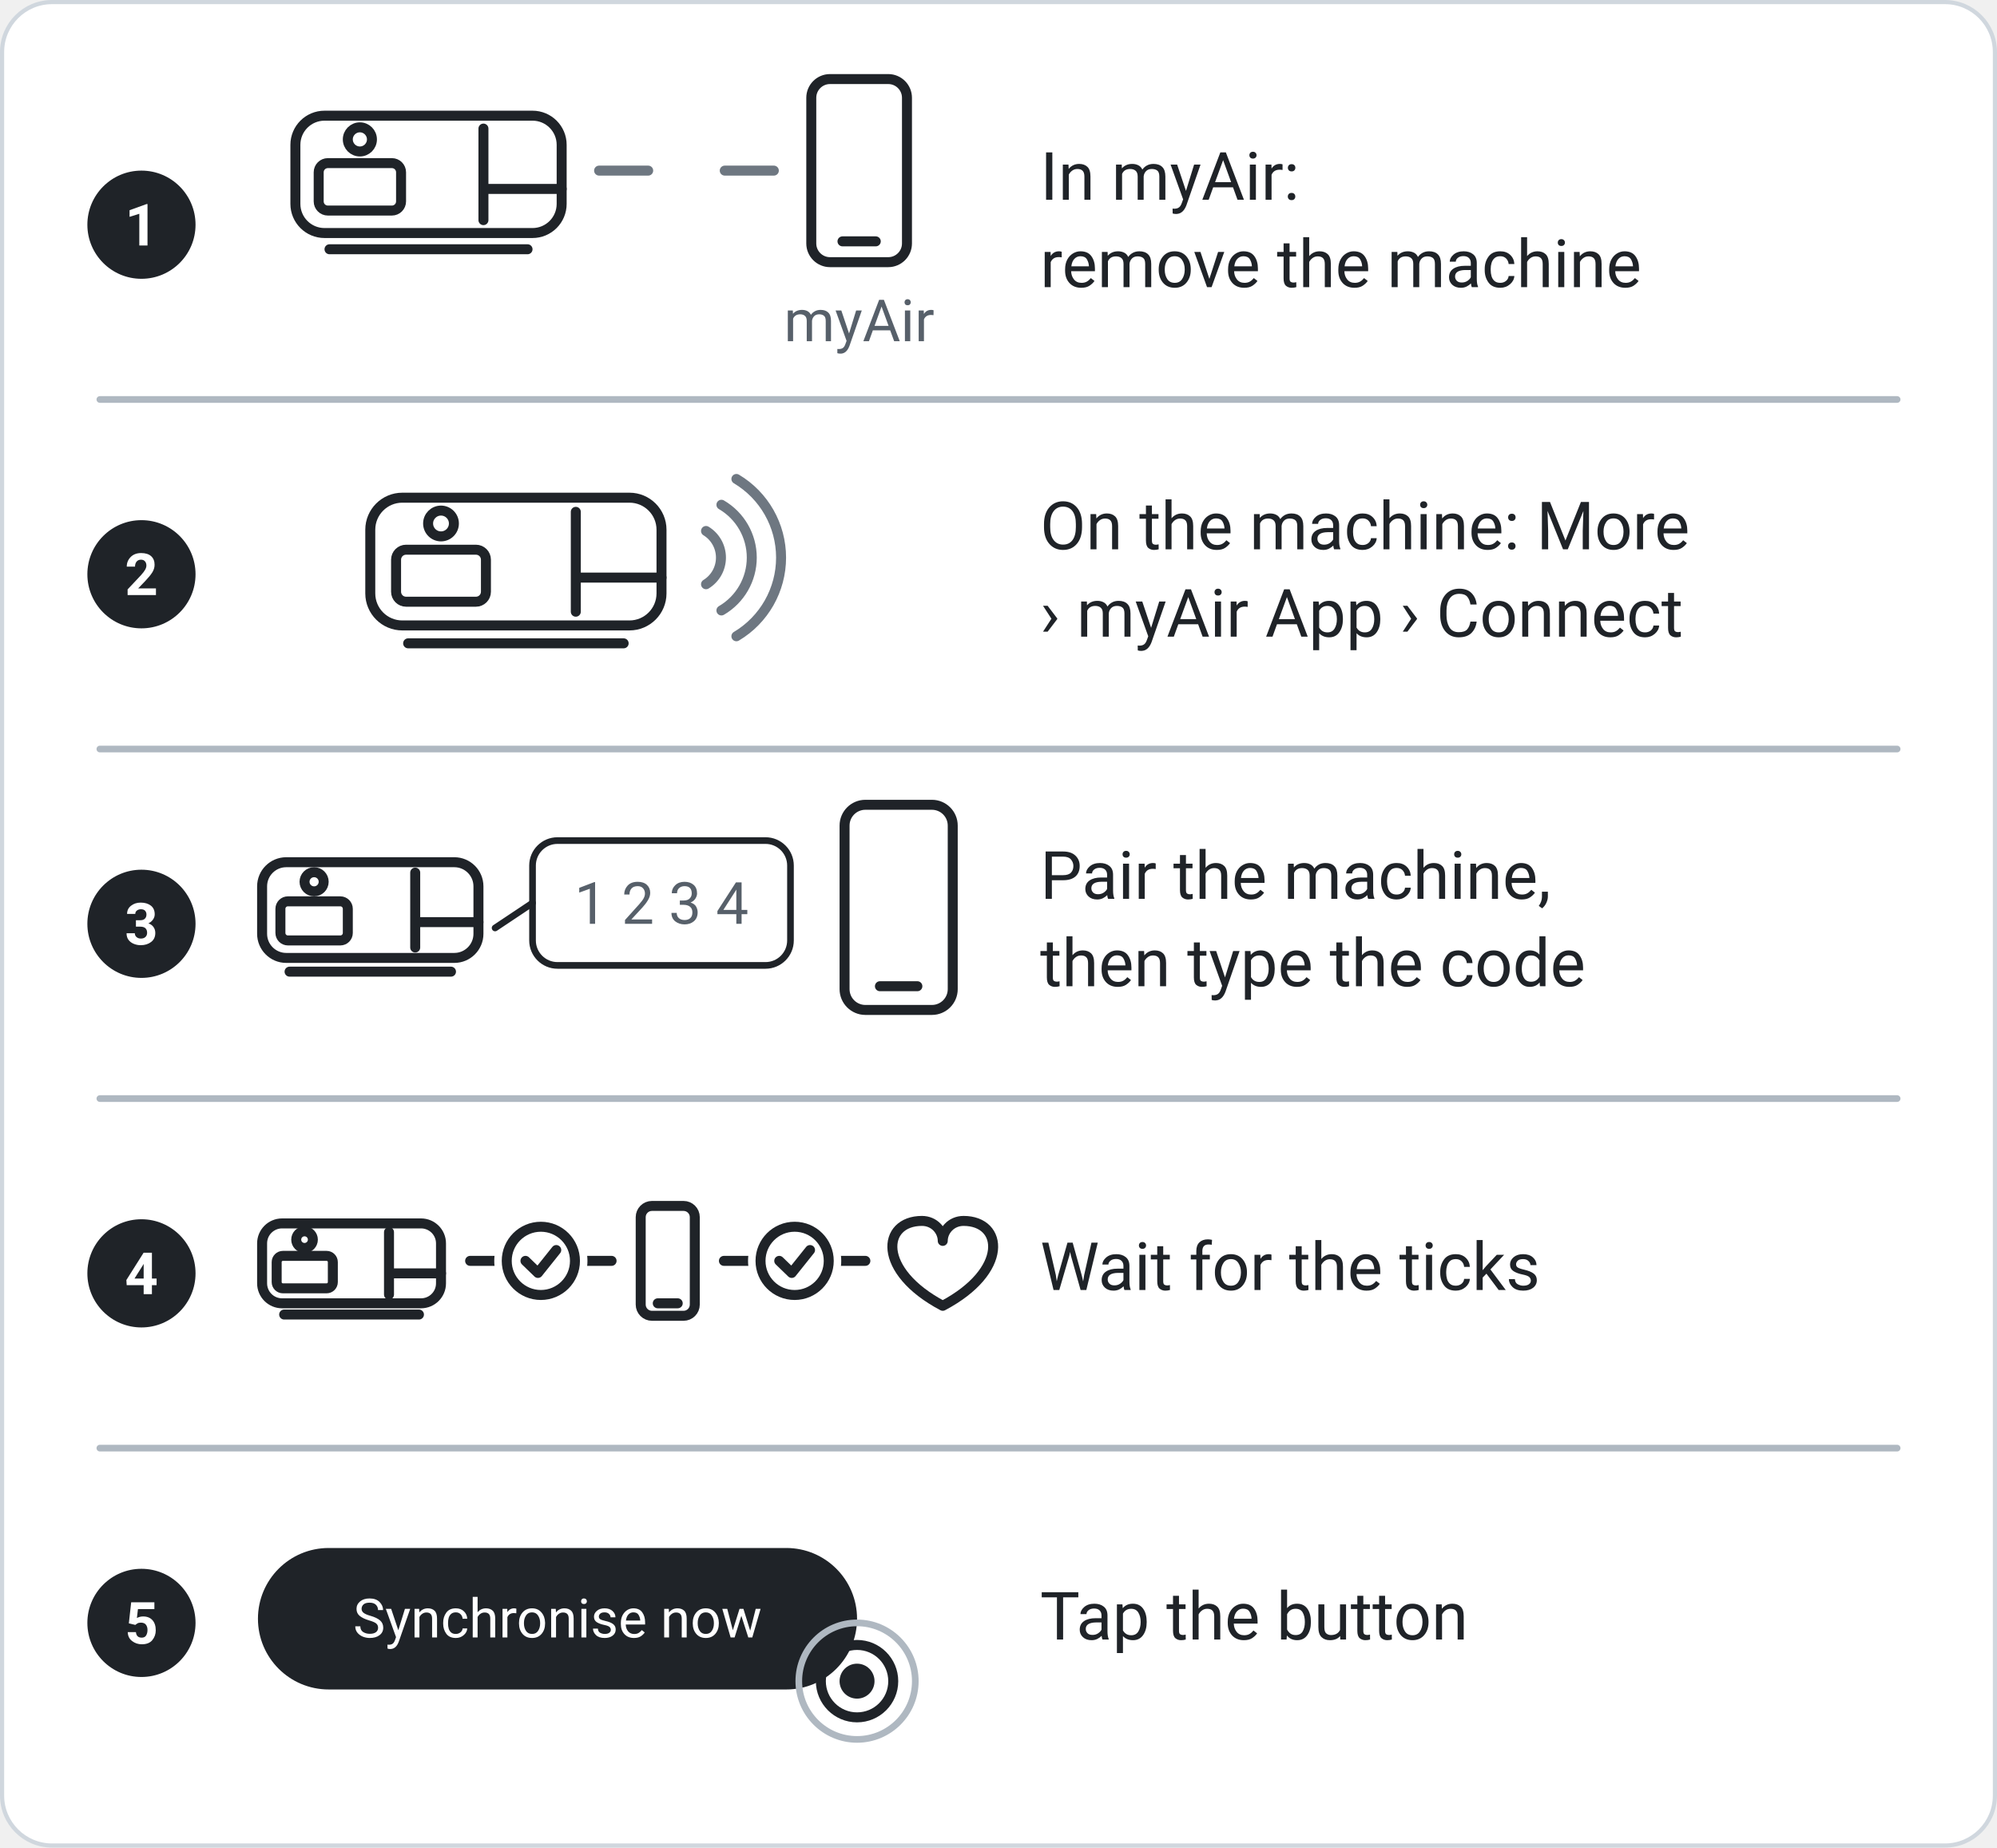
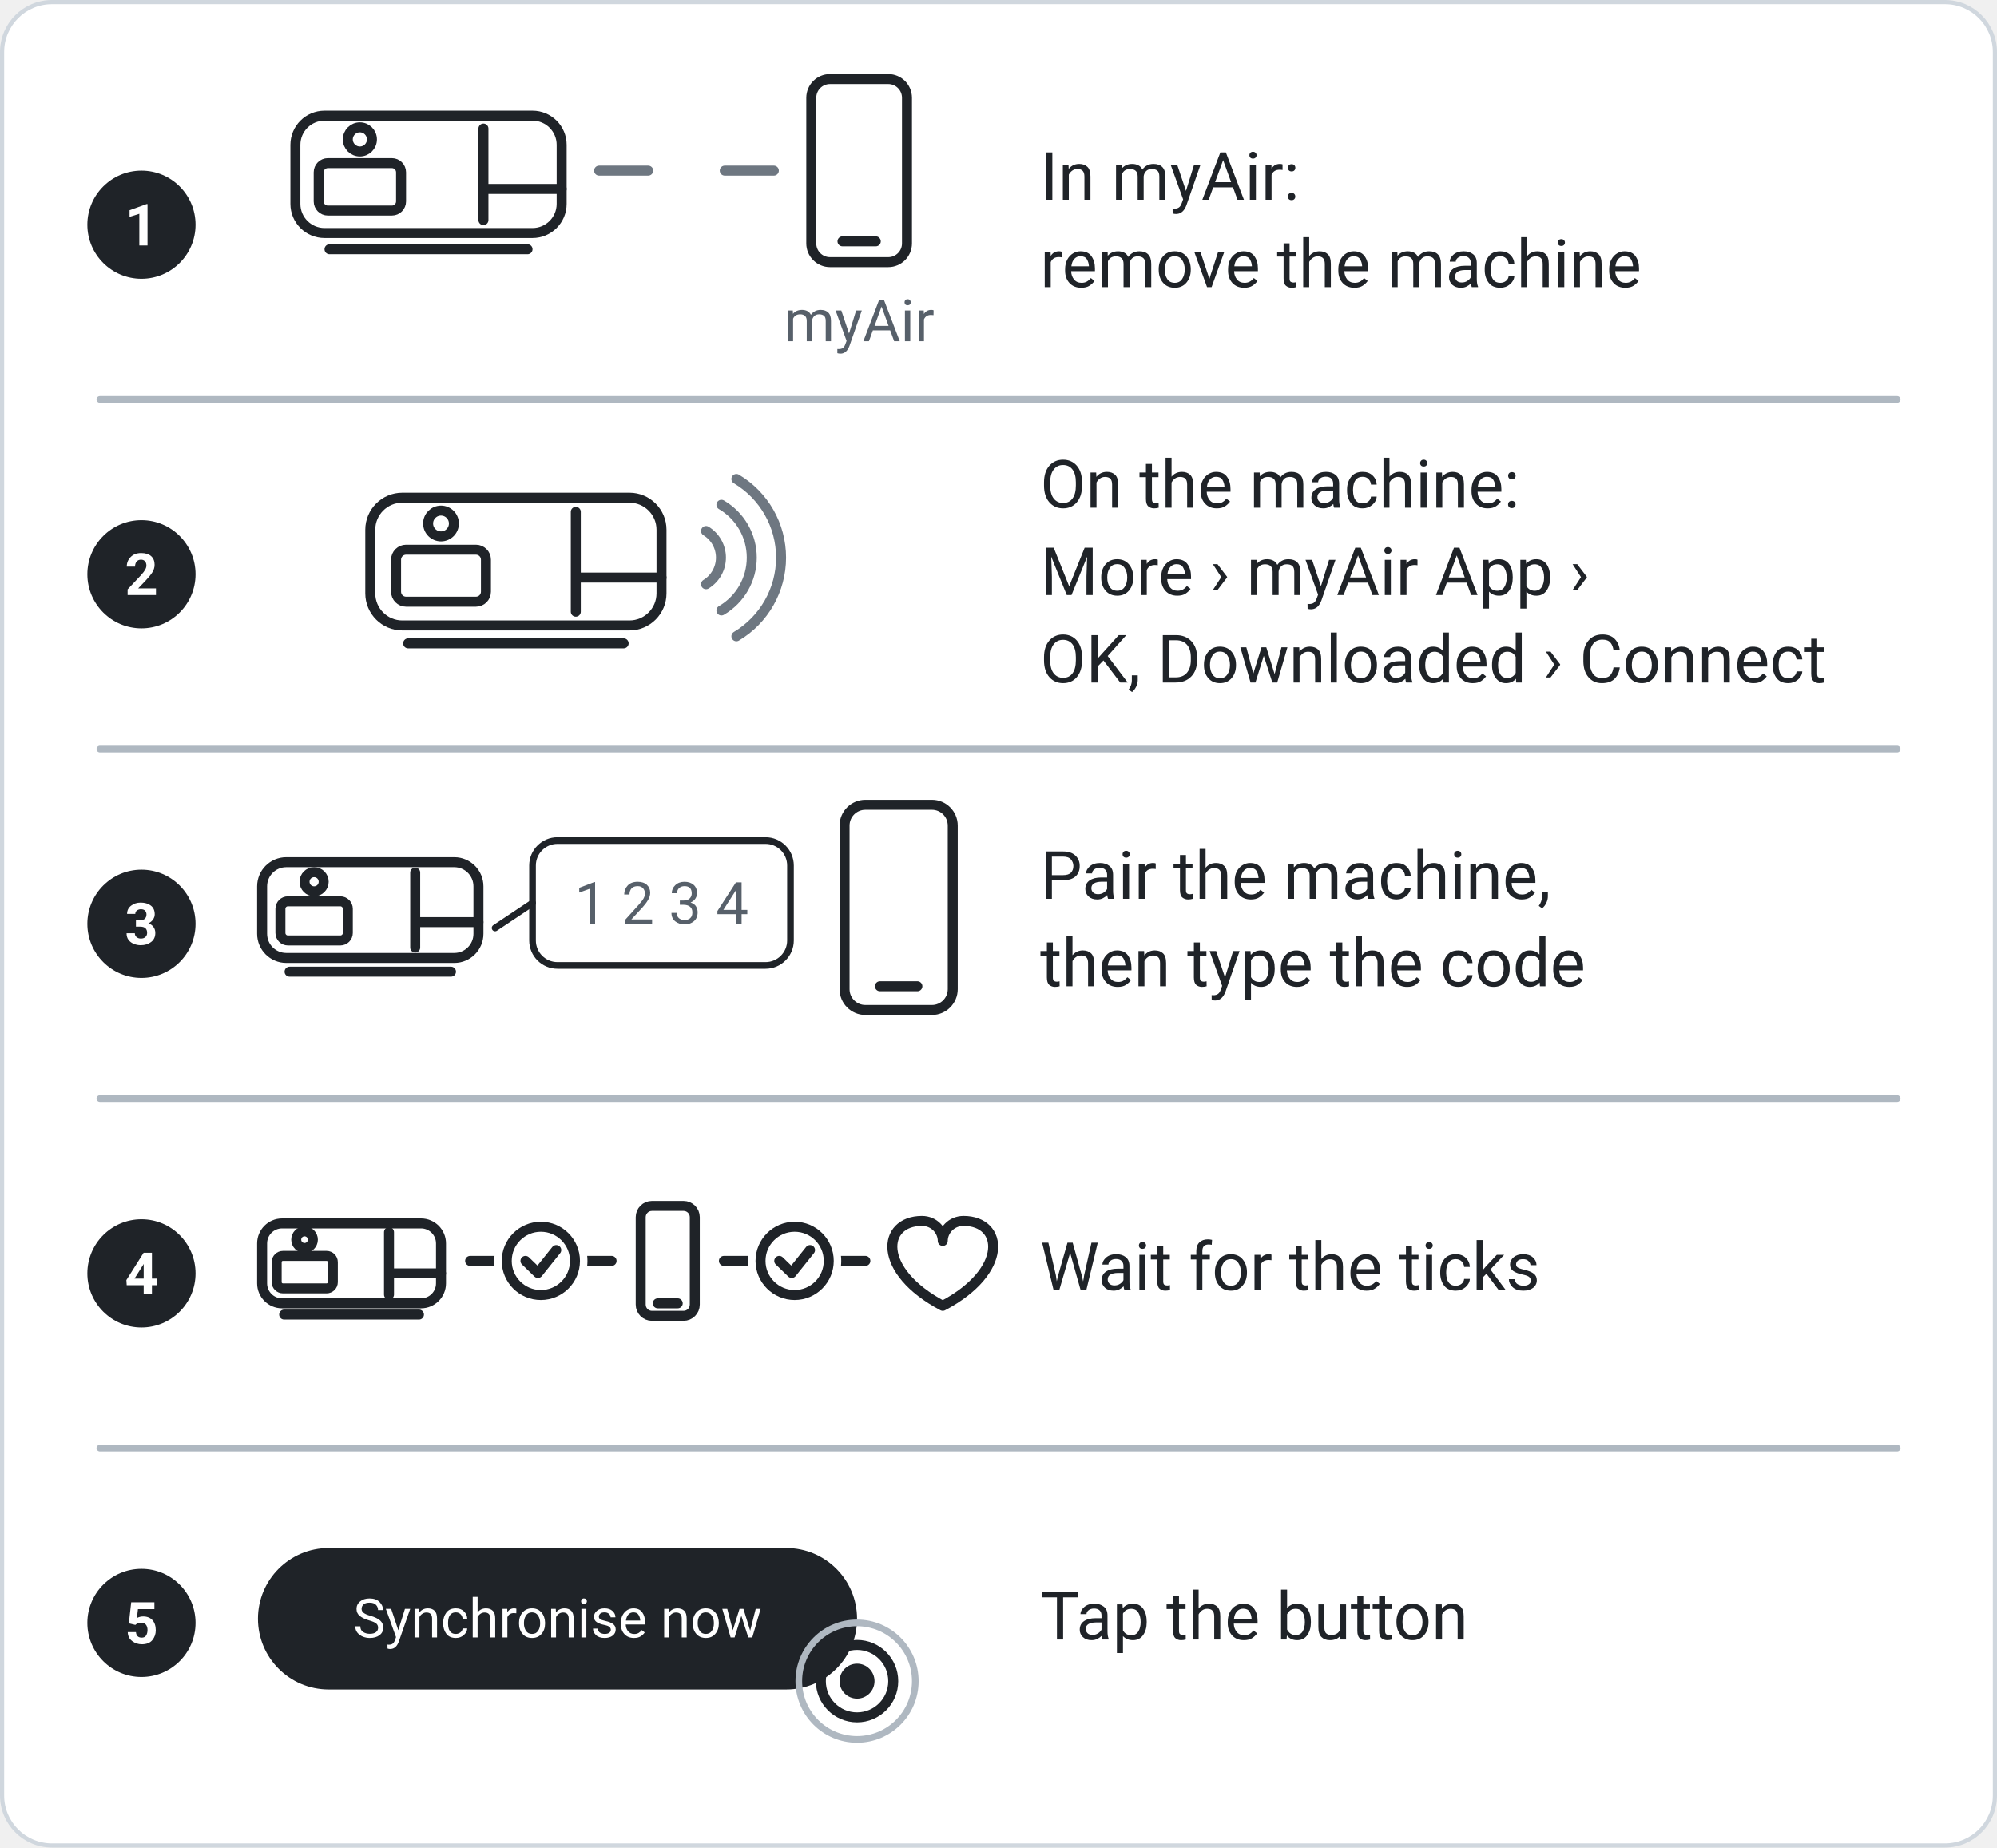
- <svg xmlns="http://www.w3.org/2000/svg" viewBox="0 0 480 444" width="480" height="444" role="img" aria-label="First-time setup in five steps: remove the machine from myAir; on the machine choose More, myAir App, Connect; in PAPRelay tap Pair the machine and type the code that the machine shows; wait for the ticks; tap Synchronise now.">
+ <svg xmlns="http://www.w3.org/2000/svg" viewBox="0 0 480 444" width="480" height="444" role="img" aria-label="First-time setup in five steps: remove the machine from myAir; on the machine choose More, myAir App, OK, Downloaded, Connect; in PAPRelay tap Pair the machine and type the code that the machine shows; wait for the ticks; tap Synchronise now.">
  <style>
  .paper { fill: #ffffff; stroke: #d0d7de; stroke-width: 1; }
  .ink { fill: none; stroke: #1f2328; stroke-width: 2.4; stroke-linecap: round; stroke-linejoin: round; }
  .thin { fill: none; stroke: #1f2328; stroke-width: 1.6; stroke-linecap: round; stroke-linejoin: round; }
  .line { fill: none; stroke: #6e7781; stroke-width: 2.4; stroke-linecap: round; stroke-linejoin: round; }
  .faint { fill: none; stroke: #afb8c1; stroke-width: 1.6; stroke-linecap: round; stroke-linejoin: round; }
  .dash { stroke-dasharray: 7 7; }
  .solid { fill: #1f2328; stroke: none; }
  .hole { fill: #ffffff; stroke: none; }
  .bad { fill: #cf222e; stroke: none; }
  .badline { fill: none; stroke: #cf222e; stroke-width: 2.4; stroke-linecap: round; }
  .onbad { fill: none; stroke: #ffffff; stroke-width: 2.4; stroke-linecap: round; }
  text { font-family: -apple-system, "Segoe UI", Roboto, Helvetica, Arial, sans-serif; fill: #1f2328; }
  .t { font-size: 16px; }
  .b { font-size: 16px; font-weight: 600; }
  .s { font-size: 14px; fill: #57606a; }
  .c { font-size: 13px; }
  .x { font-size: 12px; fill: #57606a; }
  .num { font-size: 14px; font-weight: 700; fill: #ffffff; }
  .on { fill: #ffffff; }
  @media (prefers-color-scheme: dark) {
    .paper { fill: #0d1117; stroke: #30363d; }
    .ink, .thin { stroke: #e6edf3; }
    .line { stroke: #8b949e; }
    .faint { stroke: #484f58; }
    .solid { fill: #e6edf3; }
    .hole { fill: #0d1117; }
    .bad { fill: #f85149; }
    .badline { stroke: #f85149; }
    .onbad { stroke: #0d1117; }
    text { fill: #e6edf3; }
    .s, .x { fill: #8b949e; }
    .num, .on { fill: #0d1117; }
  }
</style>
  <rect class="paper" x="0.5" y="0.5" width="479" height="443" rx="12" />
  <circle class="solid" cx="34" cy="54" r="13" />
  <text class="num" x="34" y="59" text-anchor="middle">1</text>
  <circle class="solid" cx="34" cy="138" r="13" />
  <text class="num" x="34" y="143" text-anchor="middle">2</text>
  <path class="faint" d="M24 96H456" />
  <circle class="solid" cx="34" cy="222" r="13" />
  <text class="num" x="34" y="227" text-anchor="middle">3</text>
  <path class="faint" d="M24 180H456" />
  <circle class="solid" cx="34" cy="306" r="13" />
  <text class="num" x="34" y="311" text-anchor="middle">4</text>
  <path class="faint" d="M24 264H456" />
  <circle class="solid" cx="34" cy="390" r="13" />
  <text class="num" x="34" y="395" text-anchor="middle">5</text>
  <path class="faint" d="M24 348H456" />
  <rect class="ink" x="71" y="27.8" width="64" height="28.2" rx="7" />
  <rect class="ink" x="76.6" y="39.2" width="19.8" height="11.4" rx="2.2" />
  <circle class="ink" cx="86.5" cy="33.5" r="2.9" />
  <path class="ink" d="M116.2 30.9V52.9M116.2 45.4H135M79.2 59.9H126.8" />
  <rect class="ink" x="195" y="19" width="23" height="44" rx="4.5" />
  <path class="ink" d="M202.5 58H210.5" />
  <path class="line" d="M144 41H155.8M174.2 41H186" />
  <text class="s" x="206.5" y="82" text-anchor="middle">myAir</text>
  <text class="t" x="250" y="48" text-anchor="start">In myAir:</text>
  <text class="t" x="250" y="69" text-anchor="start">remove the machine</text>
  <rect class="ink" x="89" y="119.6" width="70" height="30.7" rx="7.7" />
  <rect class="ink" x="95.2" y="132.1" width="21.6" height="12.5" rx="2.4" />
  <circle class="ink" cx="106" cy="125.8" r="3.1" />
  <path class="ink" d="M138.4 123V147M138.4 138.8H159M98.1 154.6H149.9" />
  <path class="line" d="M169.7 127.6A7.5 7.5 0 0 1 169.7 140.4" />
  <path class="line" d="M173.4 121.3A14.7 14.7 0 0 1 173.4 146.7" />
  <path class="line" d="M177 115.1A22 22 0 0 1 177 152.9" />
-   <text class="t" x="250" y="132" text-anchor="start">On the machine: More</text>
-   <text class="t" x="250" y="153" text-anchor="start">› myAir App › Connect</text>
+   <text class="t" x="250" y="122" text-anchor="start">On the machine:</text>
+   <text class="t" x="250" y="143" text-anchor="start">More › myAir App ›</text>
+   <text class="t" x="250" y="164" text-anchor="start">OK, Downloaded › Connect</text>
  <rect class="ink" x="63" y="207.2" width="52" height="23" rx="5.8" />
  <rect class="ink" x="67.4" y="216.6" width="16.2" height="9.4" rx="1.8" />
  <circle class="ink" cx="75.5" cy="211.9" r="2.3" />
  <path class="ink" d="M99.8 209.7V227.7M99.8 221.6H115M69.6 233.5H108.4" />
  <rect class="thin" x="128" y="202" width="62" height="30" rx="6" />
  <path class="thin" d="M128 217L119 223" />
  <text class="s" x="159" y="222" text-anchor="middle">1 2 3 4</text>
  <rect class="ink" x="203" y="193.4" width="26" height="49.3" rx="5" />
  <path class="ink" d="M211.5 237H220.5" />
  <text class="t" x="250" y="216" text-anchor="start">Pair the machine,</text>
  <text class="t" x="250" y="237" text-anchor="start">then type the code</text>
  <rect class="ink" x="63" y="294" width="43" height="19.2" rx="4.8" />
  <rect class="ink" x="66.5" y="301.8" width="13.5" height="7.8" rx="1.5" />
  <circle class="ink" cx="73.2" cy="297.9" r="2" />
  <path class="ink" d="M93.5 296.1V311.1M93.5 306H106M68.3 315.9H100.7" />
  <rect class="ink" x="154" y="289.8" width="13" height="26.4" rx="2.7" />
  <path class="ink" d="M158.1 313.2H162.9" />
  <path class="ink" d="M226.6 313.8C210.7 305.4 212 293.4 221.6 293.4C224.6 293.4 226.6 295.8 226.6 298.2C226.6 295.8 228.6 293.4 231.6 293.4C241.2 293.4 242.5 305.4 226.6 313.8Z" />
  <path class="ink" d="M113 303H147" />
  <circle class="hole" cx="130" cy="303" r="11.2" />
  <circle class="ink" cx="130" cy="303" r="8.2" />
  <path class="ink" d="M126.3 303L129.3 305.9L133.7 300.4" />
  <path class="ink" d="M174 303H208" />
  <circle class="hole" cx="191" cy="303" r="11.2" />
  <circle class="ink" cx="191" cy="303" r="8.2" />
  <path class="ink" d="M187.3 303L190.3 305.9L194.7 300.4" />
  <text class="t" x="250" y="310" text-anchor="start">Wait for the ticks</text>
  <rect class="solid" x="62" y="372" width="144" height="34" rx="17" />
  <text class="c on" x="134" y="393.5" text-anchor="middle">Synchronise now</text>
  <circle class="solid" cx="206" cy="404" r="4.2" />
  <circle class="ink" cx="206" cy="404" r="8.7" />
  <circle class="faint" cx="206" cy="404" r="14" />
  <text class="t" x="250" y="394" text-anchor="start">Tap the button</text>
</svg>
